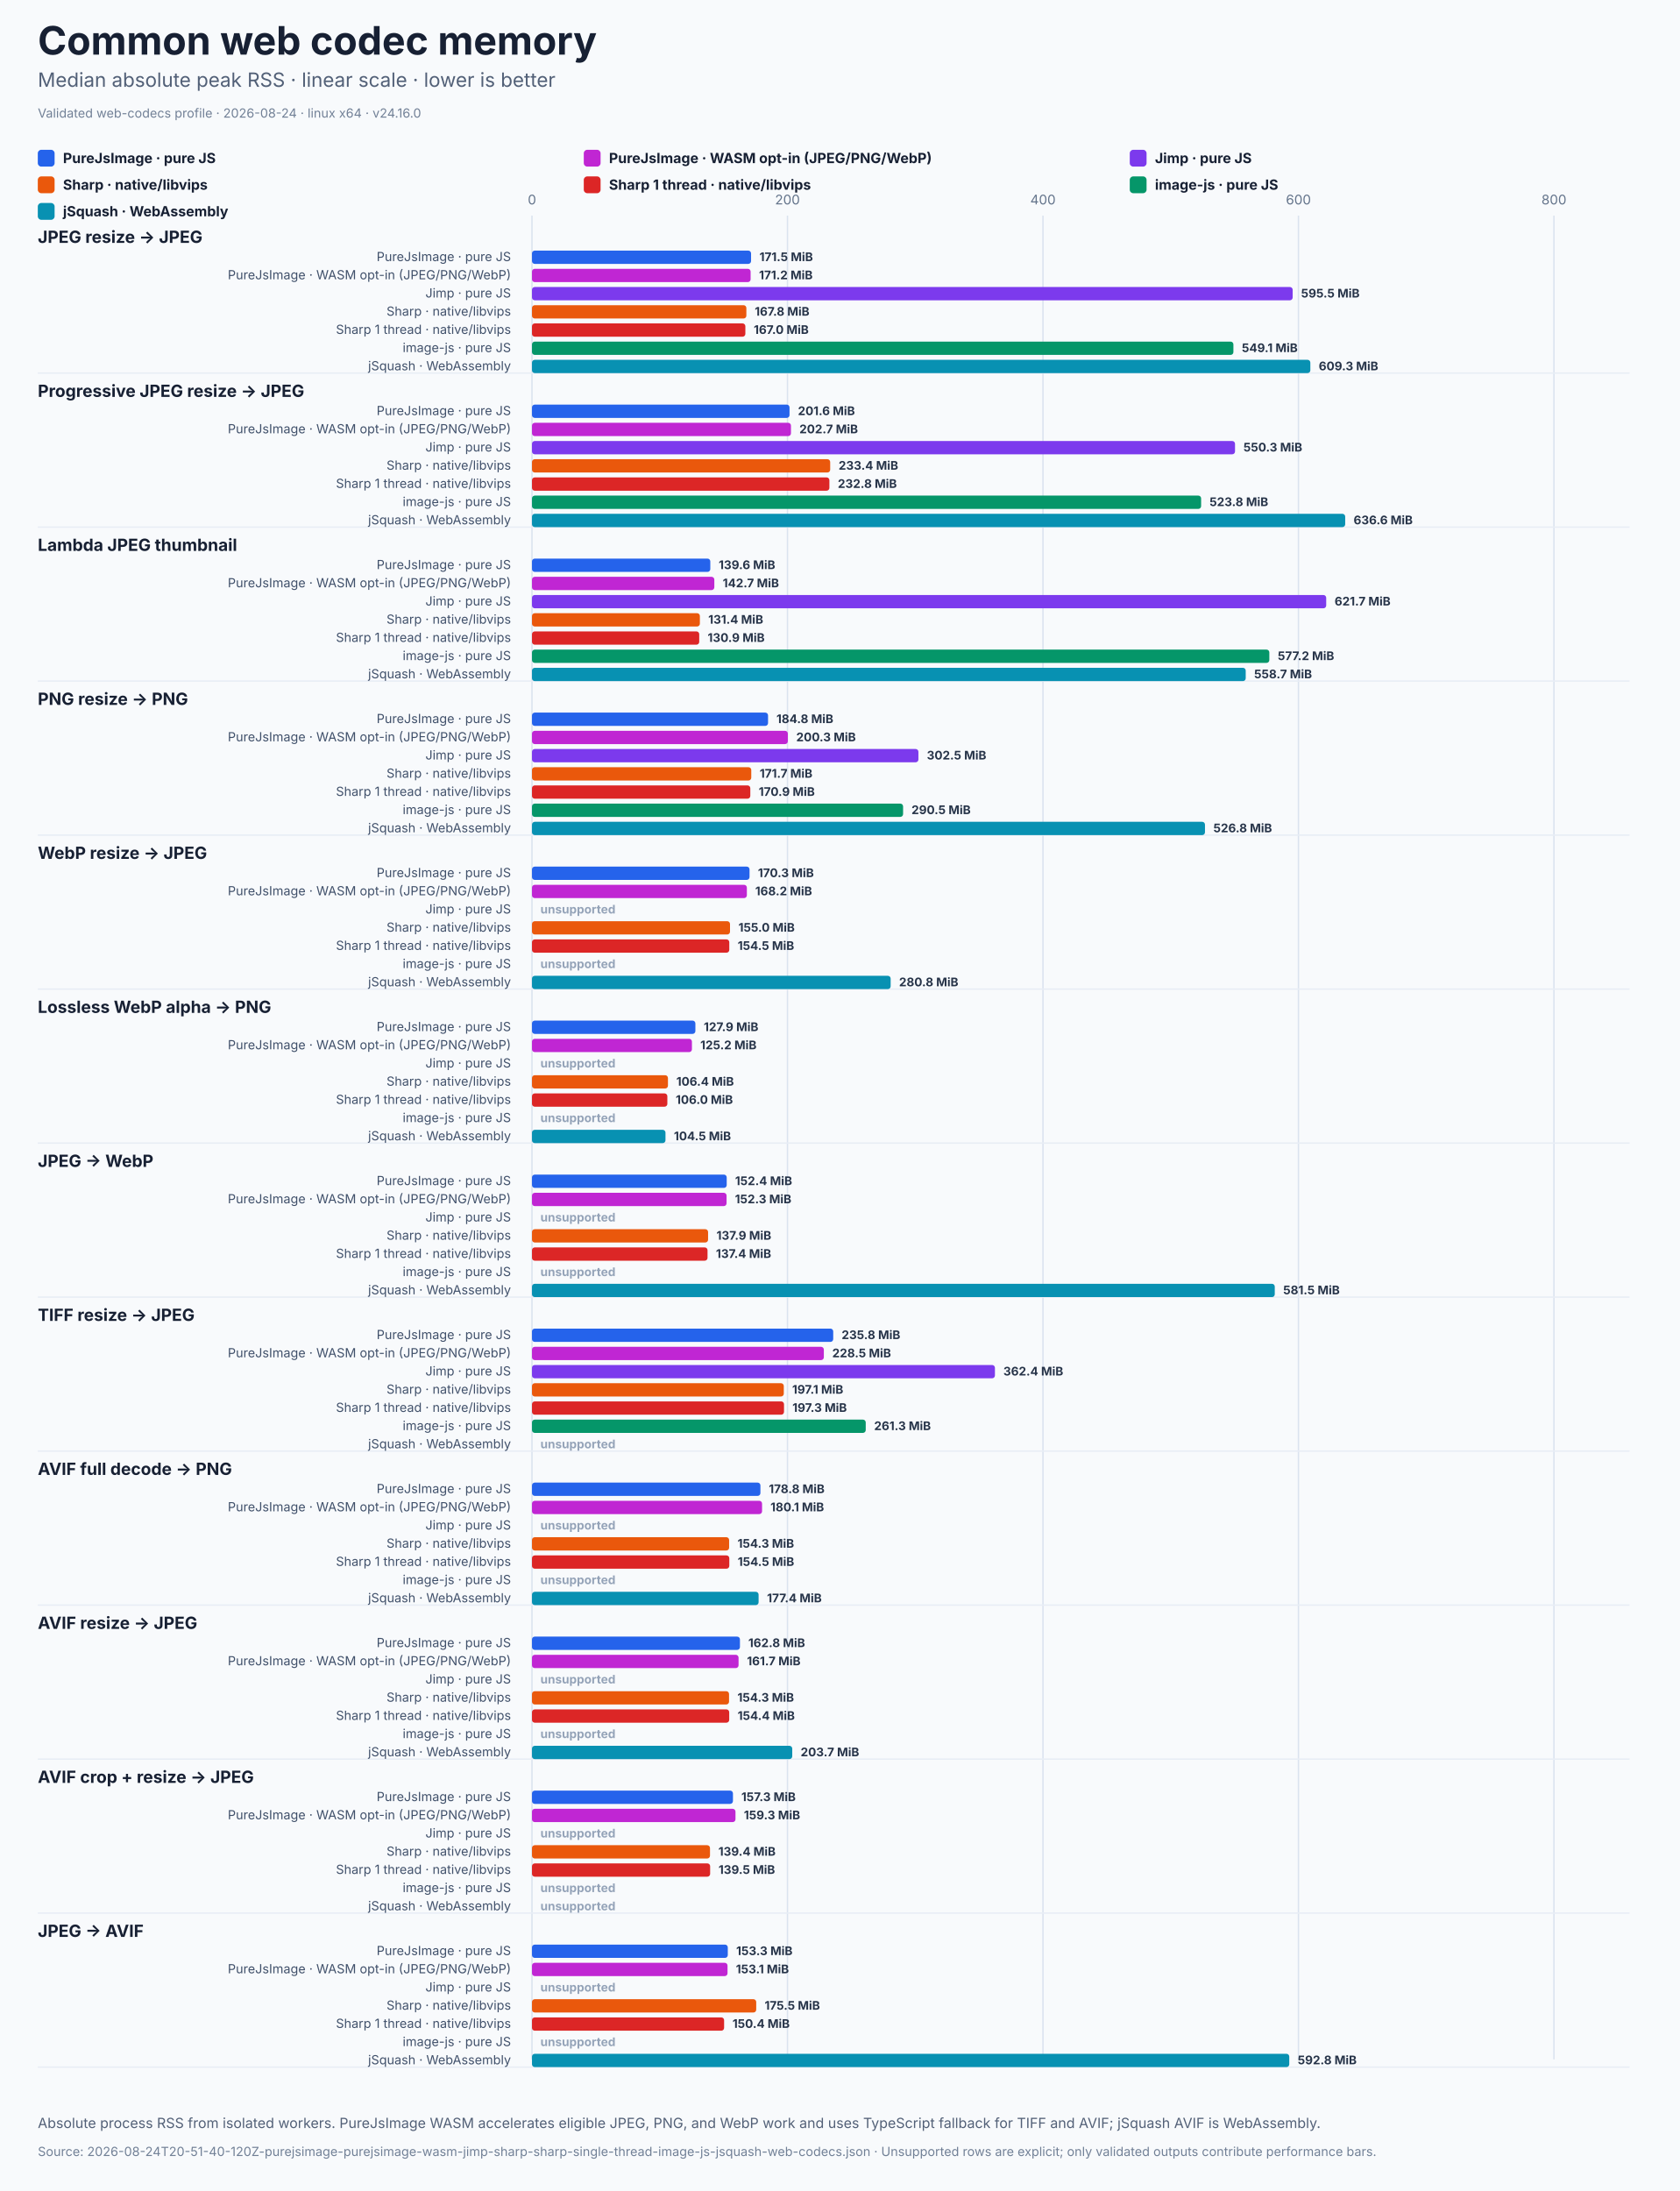
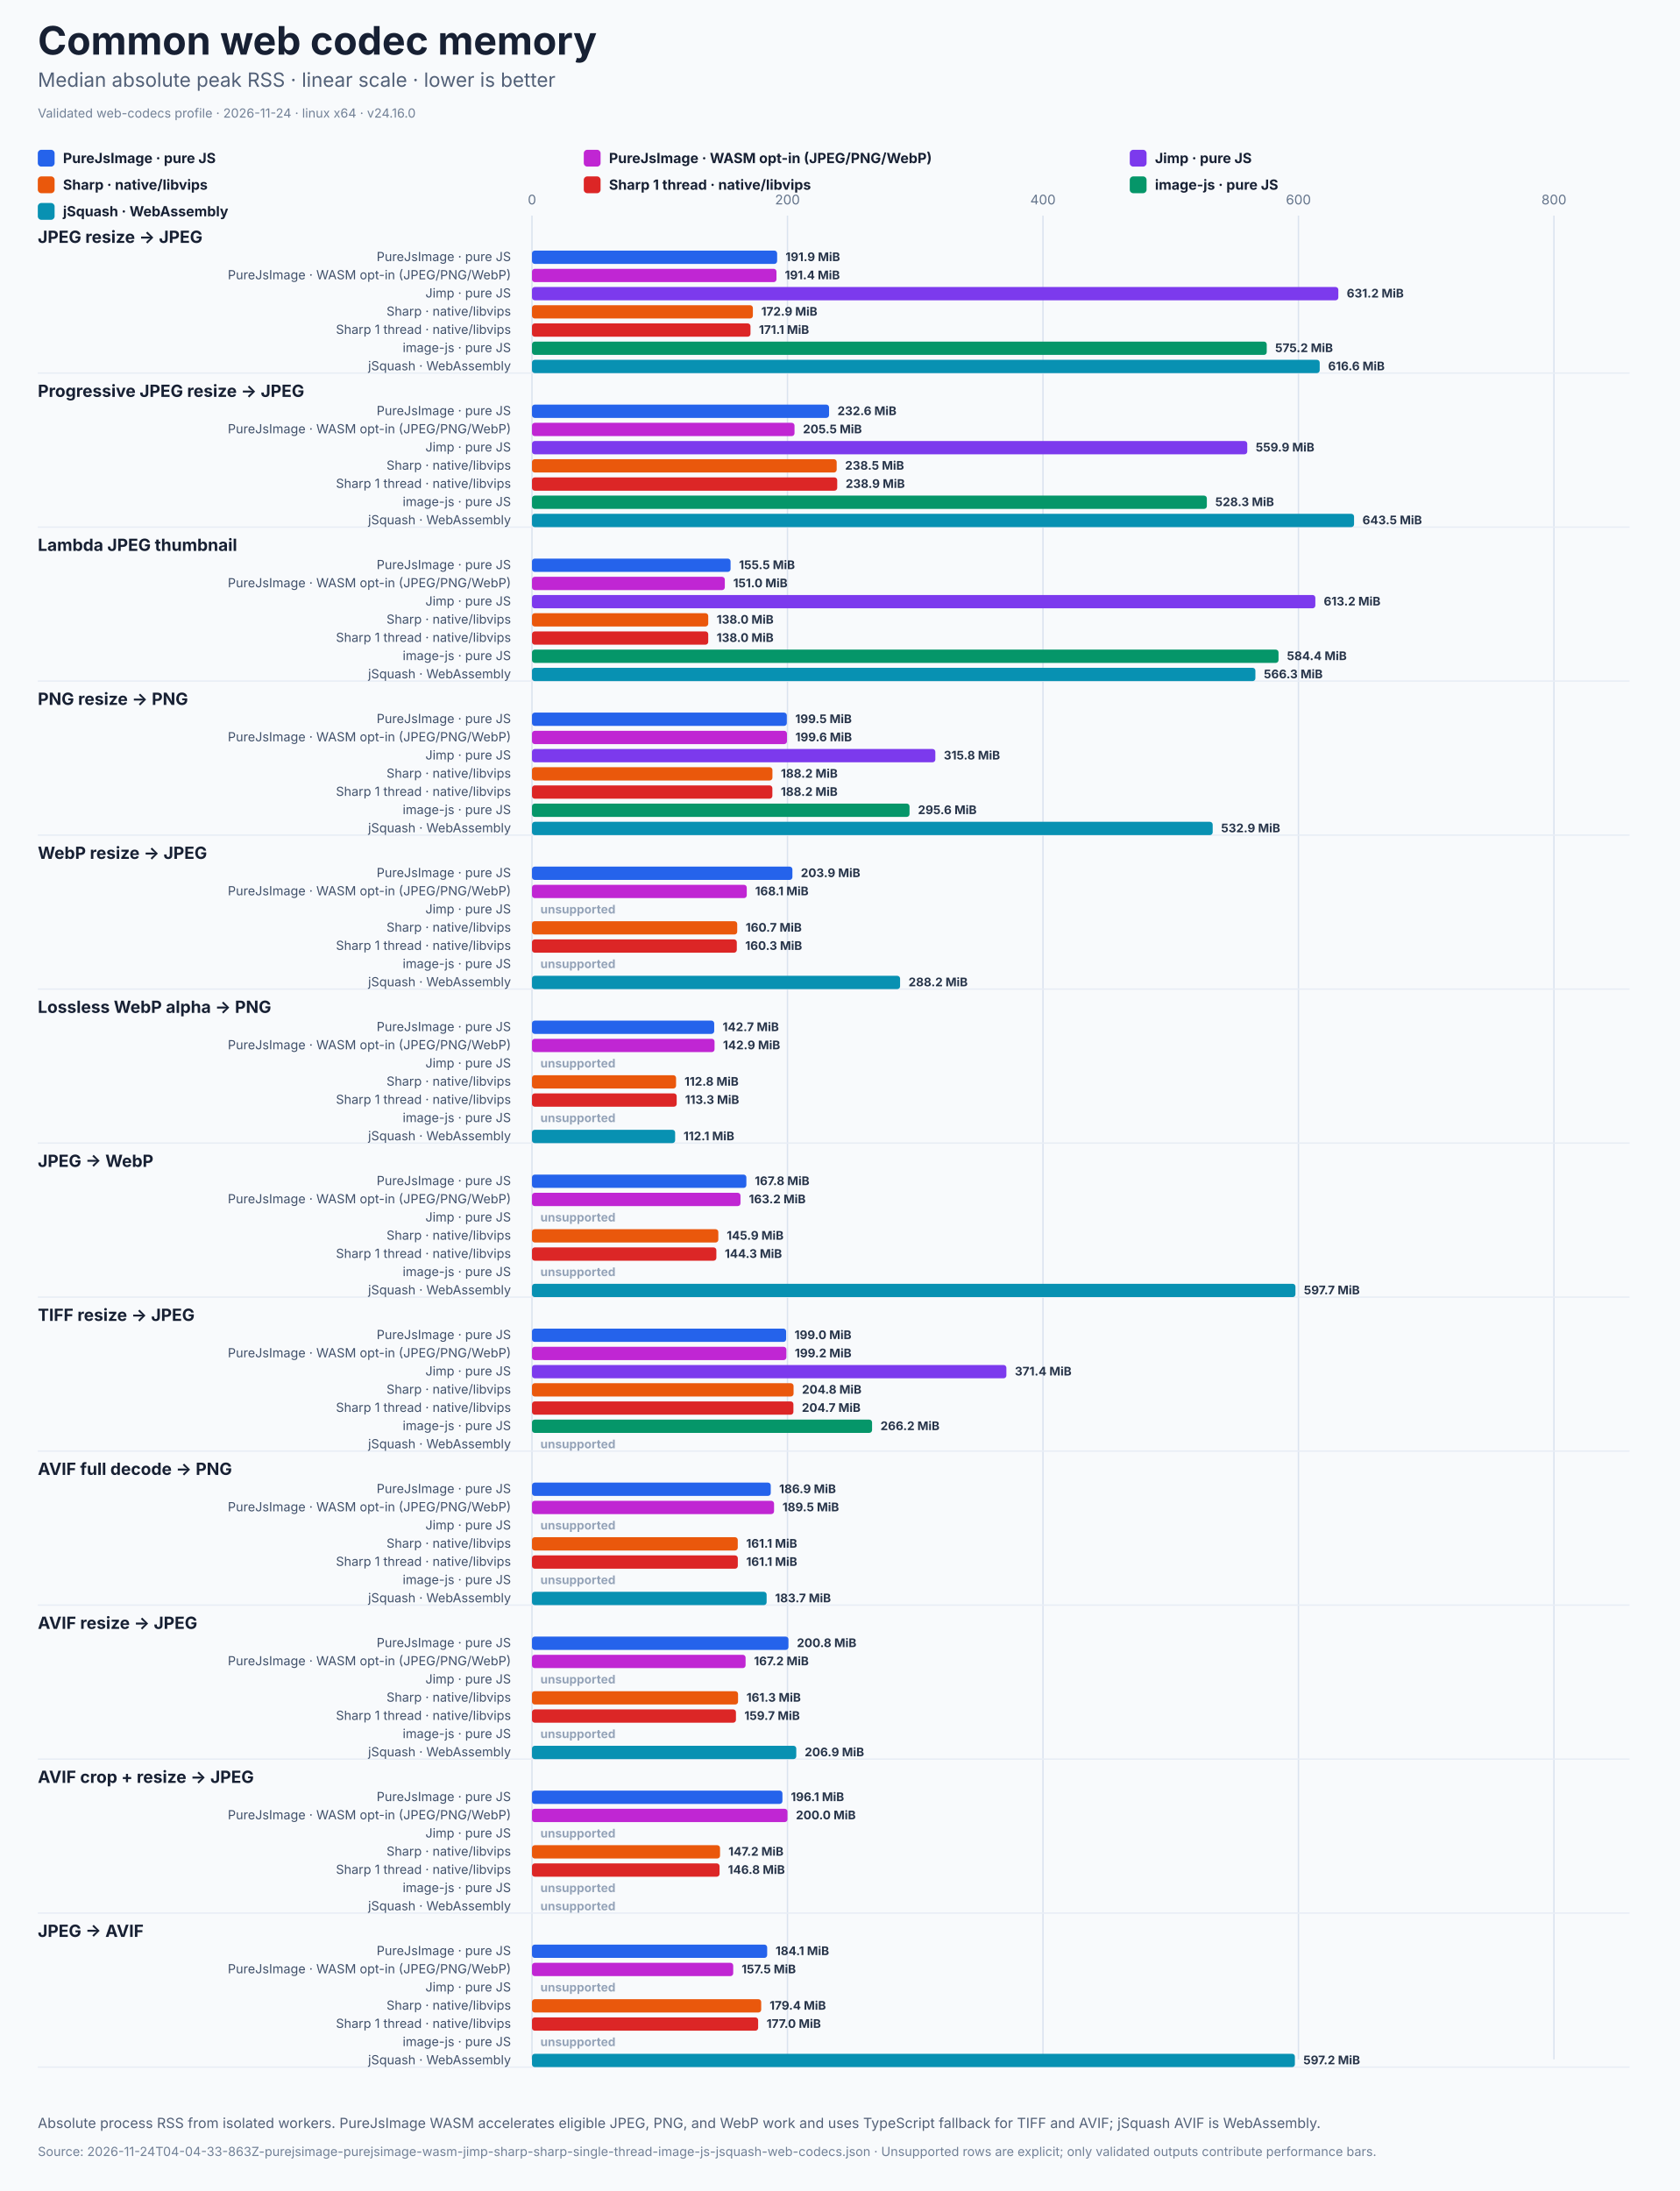
<svg xmlns="http://www.w3.org/2000/svg" width="2400" height="3130" viewBox="0 0 2400 3130" role="img" aria-labelledby="title subtitle">
  <rect width="2400" height="3130" fill="#f8fafc" />
  <style>
      text { font-family: Inter, Arial, sans-serif; fill: #172033; }
      .title { font-size: 56px; font-weight: 750; }
      .subtitle { font-size: 28px; fill: #526077; }
      .legend { font-size: 20px; font-weight: 650; }
      .tick { font-size: 19px; fill: #64748b; }
      .workflow { font-size: 24px; font-weight: 750; }
      .engine { font-size: 18px; fill: #40506a; }
      .value { font-size: 17px; font-weight: 700; fill: #273449; }
      .unsupported { font-size: 17px; font-weight: 700; fill: #94a3b8; }
      .footer { font-size: 20px; fill: #526077; }
      .source { font-size: 18px; fill: #718096; }
    </style>
  <text x="54" y="78" class="title" id="heading">Common web codec memory</text>
  <text x="54" y="124" class="subtitle" id="subtitle">Median absolute peak RSS · linear scale · lower is better</text>
-   <text x="54" y="168" class="source">Validated web-codecs profile · 2026-08-24 · linux x64 · v24.16.0</text>
+   <text x="54" y="168" class="source">Validated web-codecs profile · 2026-11-24 · linux x64 · v24.16.0</text>
  <rect x="54" y="214" width="24" height="24" rx="5" fill="#2563eb" />
  <text x="90" y="233" class="legend">PureJsImage · pure JS</text>
  <rect x="834" y="214" width="24" height="24" rx="5" fill="#c026d3" />
  <text x="870" y="233" class="legend">PureJsImage · WASM opt-in (JPEG/PNG/WebP)</text>
  <rect x="1614" y="214" width="24" height="24" rx="5" fill="#7c3aed" />
  <text x="1650" y="233" class="legend">Jimp · pure JS</text>
  <rect x="54" y="252" width="24" height="24" rx="5" fill="#ea580c" />
  <text x="90" y="271" class="legend">Sharp · native/libvips</text>
  <rect x="834" y="252" width="24" height="24" rx="5" fill="#dc2626" />
  <text x="870" y="271" class="legend">Sharp 1 thread · native/libvips</text>
  <rect x="1614" y="252" width="24" height="24" rx="5" fill="#059669" />
  <text x="1650" y="271" class="legend">image-js · pure JS</text>
  <rect x="54" y="290" width="24" height="24" rx="5" fill="#0891b2" />
  <text x="90" y="309" class="legend">jSquash · WebAssembly</text>
  <line x1="760" y1="308" x2="760" y2="2942" stroke="#dbe3ef" stroke-width="2" />
  <text x="760" y="292" text-anchor="middle" class="tick">0</text>
  <line x1="1125" y1="308" x2="1125" y2="2942" stroke="#dbe3ef" stroke-width="2" />
  <text x="1125" y="292" text-anchor="middle" class="tick">200</text>
  <line x1="1490" y1="308" x2="1490" y2="2942" stroke="#dbe3ef" stroke-width="2" />
  <text x="1490" y="292" text-anchor="middle" class="tick">400</text>
  <line x1="1855" y1="308" x2="1855" y2="2942" stroke="#dbe3ef" stroke-width="2" />
  <text x="1855" y="292" text-anchor="middle" class="tick">600</text>
  <line x1="2220" y1="308" x2="2220" y2="2942" stroke="#dbe3ef" stroke-width="2" />
  <text x="2220" y="292" text-anchor="middle" class="tick">800</text>
  <text x="54" y="347" class="workflow">JPEG resize → JPEG</text>
  <line x1="54" y1="533" x2="2328" y2="533" stroke="#e8edf5" stroke-width="2" />
  <text x="730" y="373" text-anchor="end" class="engine">PureJsImage · pure JS</text>
-   <rect x="760" y="358" width="312.987" height="19" rx="4" fill="#2563eb" />
-   <text x="1084.987" y="373" class="value">171.5 MiB</text>
+   <rect x="760" y="358" width="350.229" height="19" rx="4" fill="#2563eb" />
+   <text x="1122.229" y="373" class="value">191.9 MiB</text>
  <text x="730" y="399" text-anchor="end" class="engine">PureJsImage · WASM opt-in (JPEG/PNG/WebP)</text>
-   <rect x="760" y="384" width="312.36" height="19" rx="4" fill="#c026d3" />
-   <text x="1084.36" y="399" class="value">171.2 MiB</text>
+   <rect x="760" y="384" width="349.288" height="19" rx="4" fill="#c026d3" />
+   <text x="1121.288" y="399" class="value">191.4 MiB</text>
  <text x="730" y="425" text-anchor="end" class="engine">Jimp · pure JS</text>
-   <rect x="760" y="410" width="1086.738" height="19" rx="4" fill="#7c3aed" />
-   <text x="1858.738" y="425" class="value">595.5 MiB</text>
+   <rect x="760" y="410" width="1151.981" height="19" rx="4" fill="#7c3aed" />
+   <text x="1923.981" y="425" class="value">631.2 MiB</text>
  <text x="730" y="451" text-anchor="end" class="engine">Sharp · native/libvips</text>
-   <rect x="760" y="436" width="306.272" height="19" rx="4" fill="#ea580c" />
-   <text x="1078.272" y="451" class="value">167.8 MiB</text>
+   <rect x="760" y="436" width="315.582" height="19" rx="4" fill="#ea580c" />
+   <text x="1087.582" y="451" class="value">172.9 MiB</text>
  <text x="730" y="477" text-anchor="end" class="engine">Sharp 1 thread · native/libvips</text>
-   <rect x="760" y="462" width="304.839" height="19" rx="4" fill="#dc2626" />
-   <text x="1076.839" y="477" class="value">167.0 MiB</text>
+   <rect x="760" y="462" width="312.168" height="19" rx="4" fill="#dc2626" />
+   <text x="1084.168" y="477" class="value">171.1 MiB</text>
  <text x="730" y="503" text-anchor="end" class="engine">image-js · pure JS</text>
-   <rect x="760" y="488" width="1002.075" height="19" rx="4" fill="#059669" />
-   <text x="1774.075" y="503" class="value">549.1 MiB</text>
+   <rect x="760" y="488" width="1049.689" height="19" rx="4" fill="#059669" />
+   <text x="1821.689" y="503" class="value">575.2 MiB</text>
  <text x="730" y="529" text-anchor="end" class="engine">jSquash · WebAssembly</text>
-   <rect x="760" y="514" width="1111.988" height="19" rx="4" fill="#0891b2" />
-   <text x="1883.988" y="529" class="value">609.3 MiB</text>
+   <rect x="760" y="514" width="1125.362" height="19" rx="4" fill="#0891b2" />
+   <text x="1897.362" y="529" class="value">616.6 MiB</text>
  <text x="54" y="567" class="workflow">Progressive JPEG resize → JPEG</text>
  <line x1="54" y1="753" x2="2328" y2="753" stroke="#e8edf5" stroke-width="2" />
  <text x="730" y="593" text-anchor="end" class="engine">PureJsImage · pure JS</text>
-   <rect x="760" y="578" width="367.937" height="19" rx="4" fill="#2563eb" />
-   <text x="1139.937" y="593" class="value">201.6 MiB</text>
+   <rect x="760" y="578" width="424.427" height="19" rx="4" fill="#2563eb" />
+   <text x="1196.427" y="593" class="value">232.6 MiB</text>
  <text x="730" y="619" text-anchor="end" class="engine">PureJsImage · WASM opt-in (JPEG/PNG/WebP)</text>
-   <rect x="760" y="604" width="369.997" height="19" rx="4" fill="#c026d3" />
-   <text x="1141.997" y="619" class="value">202.7 MiB</text>
+   <rect x="760" y="604" width="375.073" height="19" rx="4" fill="#c026d3" />
+   <text x="1147.073" y="619" class="value">205.5 MiB</text>
  <text x="730" y="645" text-anchor="end" class="engine">Jimp · pure JS</text>
-   <rect x="760" y="630" width="1004.37" height="19" rx="4" fill="#7c3aed" />
-   <text x="1776.37" y="645" class="value">550.3 MiB</text>
+   <rect x="760" y="630" width="1021.865" height="19" rx="4" fill="#7c3aed" />
+   <text x="1793.865" y="645" class="value">559.9 MiB</text>
  <text x="730" y="671" text-anchor="end" class="engine">Sharp · native/libvips</text>
-   <rect x="760" y="656" width="426.031" height="19" rx="4" fill="#ea580c" />
-   <text x="1198.031" y="671" class="value">233.4 MiB</text>
+   <rect x="760" y="656" width="435.312" height="19" rx="4" fill="#ea580c" />
+   <text x="1207.312" y="671" class="value">238.5 MiB</text>
  <text x="730" y="697" text-anchor="end" class="engine">Sharp 1 thread · native/libvips</text>
-   <rect x="760" y="682" width="424.89" height="19" rx="4" fill="#dc2626" />
-   <text x="1196.89" y="697" class="value">232.8 MiB</text>
+   <rect x="760" y="682" width="436.082" height="19" rx="4" fill="#dc2626" />
+   <text x="1208.082" y="697" class="value">238.9 MiB</text>
  <text x="730" y="723" text-anchor="end" class="engine">image-js · pure JS</text>
-   <rect x="760" y="708" width="955.951" height="19" rx="4" fill="#059669" />
-   <text x="1727.951" y="723" class="value">523.8 MiB</text>
+   <rect x="760" y="708" width="964.142" height="19" rx="4" fill="#059669" />
+   <text x="1736.142" y="723" class="value">528.3 MiB</text>
  <text x="730" y="749" text-anchor="end" class="engine">jSquash · WebAssembly</text>
-   <rect x="760" y="734" width="1161.776" height="19" rx="4" fill="#0891b2" />
-   <text x="1933.776" y="749" class="value">636.6 MiB</text>
+   <rect x="760" y="734" width="1174.445" height="19" rx="4" fill="#0891b2" />
+   <text x="1946.445" y="749" class="value">643.5 MiB</text>
  <text x="54" y="787" class="workflow">Lambda JPEG thumbnail</text>
  <line x1="54" y1="973" x2="2328" y2="973" stroke="#e8edf5" stroke-width="2" />
  <text x="730" y="813" text-anchor="end" class="engine">PureJsImage · pure JS</text>
-   <rect x="760" y="798" width="254.766" height="19" rx="4" fill="#2563eb" />
-   <text x="1026.766" y="813" class="value">139.6 MiB</text>
+   <rect x="760" y="798" width="283.716" height="19" rx="4" fill="#2563eb" />
+   <text x="1055.716" y="813" class="value">155.5 MiB</text>
  <text x="730" y="839" text-anchor="end" class="engine">PureJsImage · WASM opt-in (JPEG/PNG/WebP)</text>
-   <rect x="760" y="824" width="260.504" height="19" rx="4" fill="#c026d3" />
-   <text x="1032.504" y="839" class="value">142.7 MiB</text>
+   <rect x="760" y="824" width="275.497" height="19" rx="4" fill="#c026d3" />
+   <text x="1047.497" y="839" class="value">151.0 MiB</text>
  <text x="730" y="865" text-anchor="end" class="engine">Jimp · pure JS</text>
-   <rect x="760" y="850" width="1134.644" height="19" rx="4" fill="#7c3aed" />
-   <text x="1906.644" y="865" class="value">621.7 MiB</text>
+   <rect x="760" y="850" width="1119.124" height="19" rx="4" fill="#7c3aed" />
+   <text x="1891.124" y="865" class="value">613.2 MiB</text>
  <text x="730" y="891" text-anchor="end" class="engine">Sharp · native/libvips</text>
-   <rect x="760" y="876" width="239.866" height="19" rx="4" fill="#ea580c" />
-   <text x="1011.866" y="891" class="value">131.4 MiB</text>
+   <rect x="760" y="876" width="251.814" height="19" rx="4" fill="#ea580c" />
+   <text x="1023.814" y="891" class="value">138.0 MiB</text>
  <text x="730" y="917" text-anchor="end" class="engine">Sharp 1 thread · native/libvips</text>
-   <rect x="760" y="902" width="238.932" height="19" rx="4" fill="#dc2626" />
-   <text x="1010.932" y="917" class="value">130.9 MiB</text>
+   <rect x="760" y="902" width="251.793" height="19" rx="4" fill="#dc2626" />
+   <text x="1023.793" y="917" class="value">138.0 MiB</text>
  <text x="730" y="943" text-anchor="end" class="engine">image-js · pure JS</text>
-   <rect x="760" y="928" width="1053.396" height="19" rx="4" fill="#059669" />
-   <text x="1825.396" y="943" class="value">577.2 MiB</text>
+   <rect x="760" y="928" width="1066.527" height="19" rx="4" fill="#059669" />
+   <text x="1838.527" y="943" class="value">584.4 MiB</text>
  <text x="730" y="969" text-anchor="end" class="engine">jSquash · WebAssembly</text>
-   <rect x="760" y="954" width="1019.655" height="19" rx="4" fill="#0891b2" />
-   <text x="1791.655" y="969" class="value">558.7 MiB</text>
+   <rect x="760" y="954" width="1033.492" height="19" rx="4" fill="#0891b2" />
+   <text x="1805.492" y="969" class="value">566.3 MiB</text>
  <text x="54" y="1007" class="workflow">PNG resize → PNG</text>
  <line x1="54" y1="1193" x2="2328" y2="1193" stroke="#e8edf5" stroke-width="2" />
  <text x="730" y="1033" text-anchor="end" class="engine">PureJsImage · pure JS</text>
-   <rect x="760" y="1018" width="337.254" height="19" rx="4" fill="#2563eb" />
-   <text x="1109.254" y="1033" class="value">184.8 MiB</text>
+   <rect x="760" y="1018" width="364.08" height="19" rx="4" fill="#2563eb" />
+   <text x="1136.08" y="1033" class="value">199.5 MiB</text>
  <text x="730" y="1059" text-anchor="end" class="engine">PureJsImage · WASM opt-in (JPEG/PNG/WebP)</text>
-   <rect x="760" y="1044" width="365.535" height="19" rx="4" fill="#c026d3" />
-   <text x="1137.535" y="1059" class="value">200.3 MiB</text>
+   <rect x="760" y="1044" width="364.28" height="19" rx="4" fill="#c026d3" />
+   <text x="1136.28" y="1059" class="value">199.6 MiB</text>
  <text x="730" y="1085" text-anchor="end" class="engine">Jimp · pure JS</text>
-   <rect x="760" y="1070" width="552.07" height="19" rx="4" fill="#7c3aed" />
-   <text x="1324.07" y="1085" class="value">302.5 MiB</text>
+   <rect x="760" y="1070" width="576.244" height="19" rx="4" fill="#7c3aed" />
+   <text x="1348.244" y="1085" class="value">315.8 MiB</text>
  <text x="730" y="1111" text-anchor="end" class="engine">Sharp · native/libvips</text>
-   <rect x="760" y="1096" width="313.287" height="19" rx="4" fill="#ea580c" />
-   <text x="1085.287" y="1111" class="value">171.7 MiB</text>
+   <rect x="760" y="1096" width="343.521" height="19" rx="4" fill="#ea580c" />
+   <text x="1115.521" y="1111" class="value">188.2 MiB</text>
  <text x="730" y="1137" text-anchor="end" class="engine">Sharp 1 thread · native/libvips</text>
-   <rect x="760" y="1122" width="311.911" height="19" rx="4" fill="#dc2626" />
-   <text x="1083.911" y="1137" class="value">170.9 MiB</text>
+   <rect x="760" y="1122" width="343.435" height="19" rx="4" fill="#dc2626" />
+   <text x="1115.435" y="1137" class="value">188.2 MiB</text>
  <text x="730" y="1163" text-anchor="end" class="engine">image-js · pure JS</text>
-   <rect x="760" y="1148" width="530.177" height="19" rx="4" fill="#059669" />
-   <text x="1302.177" y="1163" class="value">290.5 MiB</text>
+   <rect x="760" y="1148" width="539.387" height="19" rx="4" fill="#059669" />
+   <text x="1311.387" y="1163" class="value">295.6 MiB</text>
  <text x="730" y="1189" text-anchor="end" class="engine">jSquash · WebAssembly</text>
-   <rect x="760" y="1174" width="961.461" height="19" rx="4" fill="#0891b2" />
-   <text x="1733.461" y="1189" class="value">526.8 MiB</text>
+   <rect x="760" y="1174" width="972.475" height="19" rx="4" fill="#0891b2" />
+   <text x="1744.475" y="1189" class="value">532.9 MiB</text>
  <text x="54" y="1227" class="workflow">WebP resize → JPEG</text>
  <line x1="54" y1="1413" x2="2328" y2="1413" stroke="#e8edf5" stroke-width="2" />
  <text x="730" y="1253" text-anchor="end" class="engine">PureJsImage · pure JS</text>
-   <rect x="760" y="1238" width="310.792" height="19" rx="4" fill="#2563eb" />
-   <text x="1082.792" y="1253" class="value">170.3 MiB</text>
+   <rect x="760" y="1238" width="372.058" height="19" rx="4" fill="#2563eb" />
+   <text x="1144.058" y="1253" class="value">203.9 MiB</text>
  <text x="730" y="1279" text-anchor="end" class="engine">PureJsImage · WASM opt-in (JPEG/PNG/WebP)</text>
-   <rect x="760" y="1264" width="306.985" height="19" rx="4" fill="#c026d3" />
-   <text x="1078.985" y="1279" class="value">168.2 MiB</text>
+   <rect x="760" y="1264" width="306.85" height="19" rx="4" fill="#c026d3" />
+   <text x="1078.85" y="1279" class="value">168.1 MiB</text>
  <text x="730" y="1305" text-anchor="end" class="engine">Jimp · pure JS</text>
  <text x="772" y="1305" class="unsupported">unsupported</text>
  <text x="730" y="1331" text-anchor="end" class="engine">Sharp · native/libvips</text>
-   <rect x="760" y="1316" width="282.918" height="19" rx="4" fill="#ea580c" />
-   <text x="1054.918" y="1331" class="value">155.0 MiB</text>
+   <rect x="760" y="1316" width="293.205" height="19" rx="4" fill="#ea580c" />
+   <text x="1065.205" y="1331" class="value">160.7 MiB</text>
  <text x="730" y="1357" text-anchor="end" class="engine">Sharp 1 thread · native/libvips</text>
-   <rect x="760" y="1342" width="281.877" height="19" rx="4" fill="#dc2626" />
-   <text x="1053.877" y="1357" class="value">154.5 MiB</text>
+   <rect x="760" y="1342" width="292.613" height="19" rx="4" fill="#dc2626" />
+   <text x="1064.613" y="1357" class="value">160.3 MiB</text>
  <text x="730" y="1383" text-anchor="end" class="engine">image-js · pure JS</text>
  <text x="772" y="1383" class="unsupported">unsupported</text>
  <text x="730" y="1409" text-anchor="end" class="engine">jSquash · WebAssembly</text>
-   <rect x="760" y="1394" width="512.397" height="19" rx="4" fill="#0891b2" />
-   <text x="1284.397" y="1409" class="value">280.8 MiB</text>
+   <rect x="760" y="1394" width="525.885" height="19" rx="4" fill="#0891b2" />
+   <text x="1297.885" y="1409" class="value">288.2 MiB</text>
  <text x="54" y="1447" class="workflow">Lossless WebP alpha → PNG</text>
  <line x1="54" y1="1633" x2="2328" y2="1633" stroke="#e8edf5" stroke-width="2" />
  <text x="730" y="1473" text-anchor="end" class="engine">PureJsImage · pure JS</text>
-   <rect x="760" y="1458" width="233.443" height="19" rx="4" fill="#2563eb" />
-   <text x="1005.443" y="1473" class="value">127.9 MiB</text>
+   <rect x="760" y="1458" width="260.341" height="19" rx="4" fill="#2563eb" />
+   <text x="1032.341" y="1473" class="value">142.7 MiB</text>
  <text x="730" y="1499" text-anchor="end" class="engine">PureJsImage · WASM opt-in (JPEG/PNG/WebP)</text>
-   <rect x="760" y="1484" width="228.503" height="19" rx="4" fill="#c026d3" />
-   <text x="1000.503" y="1499" class="value">125.2 MiB</text>
+   <rect x="760" y="1484" width="260.832" height="19" rx="4" fill="#c026d3" />
+   <text x="1032.832" y="1499" class="value">142.9 MiB</text>
  <text x="730" y="1525" text-anchor="end" class="engine">Jimp · pure JS</text>
  <text x="772" y="1525" class="unsupported">unsupported</text>
  <text x="730" y="1551" text-anchor="end" class="engine">Sharp · native/libvips</text>
-   <rect x="760" y="1536" width="194.248" height="19" rx="4" fill="#ea580c" />
-   <text x="966.248" y="1551" class="value">106.4 MiB</text>
+   <rect x="760" y="1536" width="205.854" height="19" rx="4" fill="#ea580c" />
+   <text x="977.854" y="1551" class="value">112.8 MiB</text>
  <text x="730" y="1577" text-anchor="end" class="engine">Sharp 1 thread · native/libvips</text>
-   <rect x="760" y="1562" width="193.386" height="19" rx="4" fill="#dc2626" />
-   <text x="965.386" y="1577" class="value">106.0 MiB</text>
+   <rect x="760" y="1562" width="206.731" height="19" rx="4" fill="#dc2626" />
+   <text x="978.731" y="1577" class="value">113.3 MiB</text>
  <text x="730" y="1603" text-anchor="end" class="engine">image-js · pure JS</text>
  <text x="772" y="1603" class="unsupported">unsupported</text>
  <text x="730" y="1629" text-anchor="end" class="engine">jSquash · WebAssembly</text>
-   <rect x="760" y="1614" width="190.727" height="19" rx="4" fill="#0891b2" />
-   <text x="962.727" y="1629" class="value">104.5 MiB</text>
+   <rect x="760" y="1614" width="204.521" height="19" rx="4" fill="#0891b2" />
+   <text x="976.521" y="1629" class="value">112.1 MiB</text>
  <text x="54" y="1667" class="workflow">JPEG → WebP</text>
  <line x1="54" y1="1853" x2="2328" y2="1853" stroke="#e8edf5" stroke-width="2" />
  <text x="730" y="1693" text-anchor="end" class="engine">PureJsImage · pure JS</text>
-   <rect x="760" y="1678" width="278.198" height="19" rx="4" fill="#2563eb" />
-   <text x="1050.198" y="1693" class="value">152.4 MiB</text>
+   <rect x="760" y="1678" width="306.293" height="19" rx="4" fill="#2563eb" />
+   <text x="1078.293" y="1693" class="value">167.8 MiB</text>
  <text x="730" y="1719" text-anchor="end" class="engine">PureJsImage · WASM opt-in (JPEG/PNG/WebP)</text>
-   <rect x="760" y="1704" width="277.992" height="19" rx="4" fill="#c026d3" />
-   <text x="1049.992" y="1719" class="value">152.3 MiB</text>
+   <rect x="760" y="1704" width="297.896" height="19" rx="4" fill="#c026d3" />
+   <text x="1069.896" y="1719" class="value">163.2 MiB</text>
  <text x="730" y="1745" text-anchor="end" class="engine">Jimp · pure JS</text>
  <text x="772" y="1745" class="unsupported">unsupported</text>
  <text x="730" y="1771" text-anchor="end" class="engine">Sharp · native/libvips</text>
-   <rect x="760" y="1756" width="251.586" height="19" rx="4" fill="#ea580c" />
-   <text x="1023.586" y="1771" class="value">137.9 MiB</text>
+   <rect x="760" y="1756" width="266.215" height="19" rx="4" fill="#ea580c" />
+   <text x="1038.215" y="1771" class="value">145.9 MiB</text>
  <text x="730" y="1797" text-anchor="end" class="engine">Sharp 1 thread · native/libvips</text>
-   <rect x="760" y="1782" width="250.795" height="19" rx="4" fill="#dc2626" />
-   <text x="1022.795" y="1797" class="value">137.4 MiB</text>
+   <rect x="760" y="1782" width="263.42" height="19" rx="4" fill="#dc2626" />
+   <text x="1035.42" y="1797" class="value">144.3 MiB</text>
  <text x="730" y="1823" text-anchor="end" class="engine">image-js · pure JS</text>
  <text x="772" y="1823" class="unsupported">unsupported</text>
  <text x="730" y="1849" text-anchor="end" class="engine">jSquash · WebAssembly</text>
-   <rect x="760" y="1834" width="1061.166" height="19" rx="4" fill="#0891b2" />
-   <text x="1833.166" y="1849" class="value">581.5 MiB</text>
+   <rect x="760" y="1834" width="1090.716" height="19" rx="4" fill="#0891b2" />
+   <text x="1862.716" y="1849" class="value">597.7 MiB</text>
  <text x="54" y="1887" class="workflow">TIFF resize → JPEG</text>
  <line x1="54" y1="2073" x2="2328" y2="2073" stroke="#e8edf5" stroke-width="2" />
  <text x="730" y="1913" text-anchor="end" class="engine">PureJsImage · pure JS</text>
-   <rect x="760" y="1898" width="430.358" height="19" rx="4" fill="#2563eb" />
-   <text x="1202.358" y="1913" class="value">235.8 MiB</text>
+   <rect x="760" y="1898" width="363.104" height="19" rx="4" fill="#2563eb" />
+   <text x="1135.104" y="1913" class="value">199.0 MiB</text>
  <text x="730" y="1939" text-anchor="end" class="engine">PureJsImage · WASM opt-in (JPEG/PNG/WebP)</text>
-   <rect x="760" y="1924" width="416.97" height="19" rx="4" fill="#c026d3" />
-   <text x="1188.97" y="1939" class="value">228.5 MiB</text>
+   <rect x="760" y="1924" width="363.46" height="19" rx="4" fill="#c026d3" />
+   <text x="1135.46" y="1939" class="value">199.2 MiB</text>
  <text x="730" y="1965" text-anchor="end" class="engine">Jimp · pure JS</text>
-   <rect x="760" y="1950" width="661.37" height="19" rx="4" fill="#7c3aed" />
-   <text x="1433.37" y="1965" class="value">362.4 MiB</text>
+   <rect x="760" y="1950" width="677.752" height="19" rx="4" fill="#7c3aed" />
+   <text x="1449.752" y="1965" class="value">371.4 MiB</text>
  <text x="730" y="1991" text-anchor="end" class="engine">Sharp · native/libvips</text>
-   <rect x="760" y="1976" width="359.753" height="19" rx="4" fill="#ea580c" />
-   <text x="1131.753" y="1991" class="value">197.1 MiB</text>
+   <rect x="760" y="1976" width="373.719" height="19" rx="4" fill="#ea580c" />
+   <text x="1145.719" y="1991" class="value">204.8 MiB</text>
  <text x="730" y="2017" text-anchor="end" class="engine">Sharp 1 thread · native/libvips</text>
-   <rect x="760" y="2002" width="360.06" height="19" rx="4" fill="#dc2626" />
-   <text x="1132.06" y="2017" class="value">197.3 MiB</text>
+   <rect x="760" y="2002" width="373.491" height="19" rx="4" fill="#dc2626" />
+   <text x="1145.491" y="2017" class="value">204.7 MiB</text>
  <text x="730" y="2043" text-anchor="end" class="engine">image-js · pure JS</text>
-   <rect x="760" y="2028" width="476.803" height="19" rx="4" fill="#059669" />
-   <text x="1248.803" y="2043" class="value">261.3 MiB</text>
+   <rect x="760" y="2028" width="485.856" height="19" rx="4" fill="#059669" />
+   <text x="1257.856" y="2043" class="value">266.2 MiB</text>
  <text x="730" y="2069" text-anchor="end" class="engine">jSquash · WebAssembly</text>
  <text x="772" y="2069" class="unsupported">unsupported</text>
  <text x="54" y="2107" class="workflow">AVIF full decode → PNG</text>
  <line x1="54" y1="2293" x2="2328" y2="2293" stroke="#e8edf5" stroke-width="2" />
  <text x="730" y="2133" text-anchor="end" class="engine">PureJsImage · pure JS</text>
-   <rect x="760" y="2118" width="326.361" height="19" rx="4" fill="#2563eb" />
-   <text x="1098.361" y="2133" class="value">178.8 MiB</text>
+   <rect x="760" y="2118" width="341.118" height="19" rx="4" fill="#2563eb" />
+   <text x="1113.118" y="2133" class="value">186.9 MiB</text>
  <text x="730" y="2159" text-anchor="end" class="engine">PureJsImage · WASM opt-in (JPEG/PNG/WebP)</text>
-   <rect x="760" y="2144" width="328.7" height="19" rx="4" fill="#c026d3" />
-   <text x="1100.7" y="2159" class="value">180.1 MiB</text>
+   <rect x="760" y="2144" width="345.845" height="19" rx="4" fill="#c026d3" />
+   <text x="1117.845" y="2159" class="value">189.5 MiB</text>
  <text x="730" y="2185" text-anchor="end" class="engine">Jimp · pure JS</text>
  <text x="772" y="2185" class="unsupported">unsupported</text>
  <text x="730" y="2211" text-anchor="end" class="engine">Sharp · native/libvips</text>
-   <rect x="760" y="2196" width="281.642" height="19" rx="4" fill="#ea580c" />
-   <text x="1053.642" y="2211" class="value">154.3 MiB</text>
+   <rect x="760" y="2196" width="293.989" height="19" rx="4" fill="#ea580c" />
+   <text x="1065.989" y="2211" class="value">161.1 MiB</text>
  <text x="730" y="2237" text-anchor="end" class="engine">Sharp 1 thread · native/libvips</text>
-   <rect x="760" y="2222" width="281.905" height="19" rx="4" fill="#dc2626" />
-   <text x="1053.905" y="2237" class="value">154.5 MiB</text>
+   <rect x="760" y="2222" width="294.053" height="19" rx="4" fill="#dc2626" />
+   <text x="1066.053" y="2237" class="value">161.1 MiB</text>
  <text x="730" y="2263" text-anchor="end" class="engine">image-js · pure JS</text>
  <text x="772" y="2263" class="unsupported">unsupported</text>
  <text x="730" y="2289" text-anchor="end" class="engine">jSquash · WebAssembly</text>
-   <rect x="760" y="2274" width="323.752" height="19" rx="4" fill="#0891b2" />
-   <text x="1095.752" y="2289" class="value">177.4 MiB</text>
+   <rect x="760" y="2274" width="335.223" height="19" rx="4" fill="#0891b2" />
+   <text x="1107.223" y="2289" class="value">183.7 MiB</text>
  <text x="54" y="2327" class="workflow">AVIF resize → JPEG</text>
  <line x1="54" y1="2513" x2="2328" y2="2513" stroke="#e8edf5" stroke-width="2" />
  <text x="730" y="2353" text-anchor="end" class="engine">PureJsImage · pure JS</text>
-   <rect x="760" y="2338" width="297.104" height="19" rx="4" fill="#2563eb" />
-   <text x="1069.104" y="2353" class="value">162.8 MiB</text>
+   <rect x="760" y="2338" width="366.397" height="19" rx="4" fill="#2563eb" />
+   <text x="1138.397" y="2353" class="value">200.8 MiB</text>
  <text x="730" y="2379" text-anchor="end" class="engine">PureJsImage · WASM opt-in (JPEG/PNG/WebP)</text>
-   <rect x="760" y="2364" width="295.13" height="19" rx="4" fill="#c026d3" />
-   <text x="1067.13" y="2379" class="value">161.7 MiB</text>
+   <rect x="760" y="2364" width="305.16" height="19" rx="4" fill="#c026d3" />
+   <text x="1077.16" y="2379" class="value">167.2 MiB</text>
  <text x="730" y="2405" text-anchor="end" class="engine">Jimp · pure JS</text>
  <text x="772" y="2405" class="unsupported">unsupported</text>
  <text x="730" y="2431" text-anchor="end" class="engine">Sharp · native/libvips</text>
-   <rect x="760" y="2416" width="281.521" height="19" rx="4" fill="#ea580c" />
-   <text x="1053.521" y="2431" class="value">154.3 MiB</text>
+   <rect x="760" y="2416" width="294.402" height="19" rx="4" fill="#ea580c" />
+   <text x="1066.402" y="2431" class="value">161.3 MiB</text>
  <text x="730" y="2457" text-anchor="end" class="engine">Sharp 1 thread · native/libvips</text>
-   <rect x="760" y="2442" width="281.77" height="19" rx="4" fill="#dc2626" />
-   <text x="1053.77" y="2457" class="value">154.4 MiB</text>
+   <rect x="760" y="2442" width="291.394" height="19" rx="4" fill="#dc2626" />
+   <text x="1063.394" y="2457" class="value">159.7 MiB</text>
  <text x="730" y="2483" text-anchor="end" class="engine">image-js · pure JS</text>
  <text x="772" y="2483" class="unsupported">unsupported</text>
  <text x="730" y="2509" text-anchor="end" class="engine">jSquash · WebAssembly</text>
-   <rect x="760" y="2494" width="371.822" height="19" rx="4" fill="#0891b2" />
-   <text x="1143.822" y="2509" class="value">203.7 MiB</text>
+   <rect x="760" y="2494" width="377.59" height="19" rx="4" fill="#0891b2" />
+   <text x="1149.59" y="2509" class="value">206.9 MiB</text>
  <text x="54" y="2547" class="workflow">AVIF crop + resize → JPEG</text>
  <line x1="54" y1="2733" x2="2328" y2="2733" stroke="#e8edf5" stroke-width="2" />
  <text x="730" y="2573" text-anchor="end" class="engine">PureJsImage · pure JS</text>
-   <rect x="760" y="2558" width="287.117" height="19" rx="4" fill="#2563eb" />
-   <text x="1059.117" y="2573" class="value">157.3 MiB</text>
+   <rect x="760" y="2558" width="357.821" height="19" rx="4" fill="#2563eb" />
+   <text x="1129.821" y="2573" class="value">196.1 MiB</text>
  <text x="730" y="2599" text-anchor="end" class="engine">PureJsImage · WASM opt-in (JPEG/PNG/WebP)</text>
-   <rect x="760" y="2584" width="290.724" height="19" rx="4" fill="#c026d3" />
-   <text x="1062.724" y="2599" class="value">159.3 MiB</text>
+   <rect x="760" y="2584" width="365.021" height="19" rx="4" fill="#c026d3" />
+   <text x="1137.021" y="2599" class="value">200.0 MiB</text>
  <text x="730" y="2625" text-anchor="end" class="engine">Jimp · pure JS</text>
  <text x="772" y="2625" class="unsupported">unsupported</text>
  <text x="730" y="2651" text-anchor="end" class="engine">Sharp · native/libvips</text>
-   <rect x="760" y="2636" width="254.324" height="19" rx="4" fill="#ea580c" />
-   <text x="1026.324" y="2651" class="value">139.4 MiB</text>
+   <rect x="760" y="2636" width="268.667" height="19" rx="4" fill="#ea580c" />
+   <text x="1040.667" y="2651" class="value">147.2 MiB</text>
  <text x="730" y="2677" text-anchor="end" class="engine">Sharp 1 thread · native/libvips</text>
-   <rect x="760" y="2662" width="254.53" height="19" rx="4" fill="#dc2626" />
-   <text x="1026.53" y="2677" class="value">139.5 MiB</text>
+   <rect x="760" y="2662" width="267.983" height="19" rx="4" fill="#dc2626" />
+   <text x="1039.983" y="2677" class="value">146.8 MiB</text>
  <text x="730" y="2703" text-anchor="end" class="engine">image-js · pure JS</text>
  <text x="772" y="2703" class="unsupported">unsupported</text>
  <text x="730" y="2729" text-anchor="end" class="engine">jSquash · WebAssembly</text>
  <text x="772" y="2729" class="unsupported">unsupported</text>
  <text x="54" y="2767" class="workflow">JPEG → AVIF</text>
  <line x1="54" y1="2953" x2="2328" y2="2953" stroke="#e8edf5" stroke-width="2" />
  <text x="730" y="2793" text-anchor="end" class="engine">PureJsImage · pure JS</text>
-   <rect x="760" y="2778" width="279.738" height="19" rx="4" fill="#2563eb" />
-   <text x="1051.738" y="2793" class="value">153.3 MiB</text>
+   <rect x="760" y="2778" width="335.992" height="19" rx="4" fill="#2563eb" />
+   <text x="1107.992" y="2793" class="value">184.1 MiB</text>
  <text x="730" y="2819" text-anchor="end" class="engine">PureJsImage · WASM opt-in (JPEG/PNG/WebP)</text>
-   <rect x="760" y="2804" width="279.36" height="19" rx="4" fill="#c026d3" />
-   <text x="1051.36" y="2819" class="value">153.1 MiB</text>
+   <rect x="760" y="2804" width="287.502" height="19" rx="4" fill="#c026d3" />
+   <text x="1059.502" y="2819" class="value">157.5 MiB</text>
  <text x="730" y="2845" text-anchor="end" class="engine">Jimp · pure JS</text>
  <text x="772" y="2845" class="unsupported">unsupported</text>
  <text x="730" y="2871" text-anchor="end" class="engine">Sharp · native/libvips</text>
-   <rect x="760" y="2856" width="320.352" height="19" rx="4" fill="#ea580c" />
-   <text x="1092.352" y="2871" class="value">175.5 MiB</text>
+   <rect x="760" y="2856" width="327.481" height="19" rx="4" fill="#ea580c" />
+   <text x="1099.481" y="2871" class="value">179.4 MiB</text>
  <text x="730" y="2897" text-anchor="end" class="engine">Sharp 1 thread · native/libvips</text>
-   <rect x="760" y="2882" width="274.484" height="19" rx="4" fill="#dc2626" />
-   <text x="1046.484" y="2897" class="value">150.4 MiB</text>
+   <rect x="760" y="2882" width="323.103" height="19" rx="4" fill="#dc2626" />
+   <text x="1095.103" y="2897" class="value">177.0 MiB</text>
  <text x="730" y="2923" text-anchor="end" class="engine">image-js · pure JS</text>
  <text x="772" y="2923" class="unsupported">unsupported</text>
  <text x="730" y="2949" text-anchor="end" class="engine">jSquash · WebAssembly</text>
-   <rect x="760" y="2934" width="1081.876" height="19" rx="4" fill="#0891b2" />
-   <text x="1853.876" y="2949" class="value">592.8 MiB</text>
+   <rect x="760" y="2934" width="1089.917" height="19" rx="4" fill="#0891b2" />
+   <text x="1861.917" y="2949" class="value">597.2 MiB</text>
  <text x="54" y="3040" class="footer">Absolute process RSS from isolated workers. PureJsImage WASM accelerates eligible JPEG, PNG, and WebP work and uses TypeScript fallback for TIFF and AVIF; jSquash AVIF is WebAssembly.</text>
-   <text x="54" y="3080" class="source">Source: 2026-08-24T20-51-40-120Z-purejsimage-purejsimage-wasm-jimp-sharp-sharp-single-thread-image-js-jsquash-web-codecs.json · Unsupported rows are explicit; only validated outputs contribute performance bars.</text>
+   <text x="54" y="3080" class="source">Source: 2026-11-24T04-04-33-863Z-purejsimage-purejsimage-wasm-jimp-sharp-sharp-single-thread-image-js-jsquash-web-codecs.json · Unsupported rows are explicit; only validated outputs contribute performance bars.</text>
</svg>
